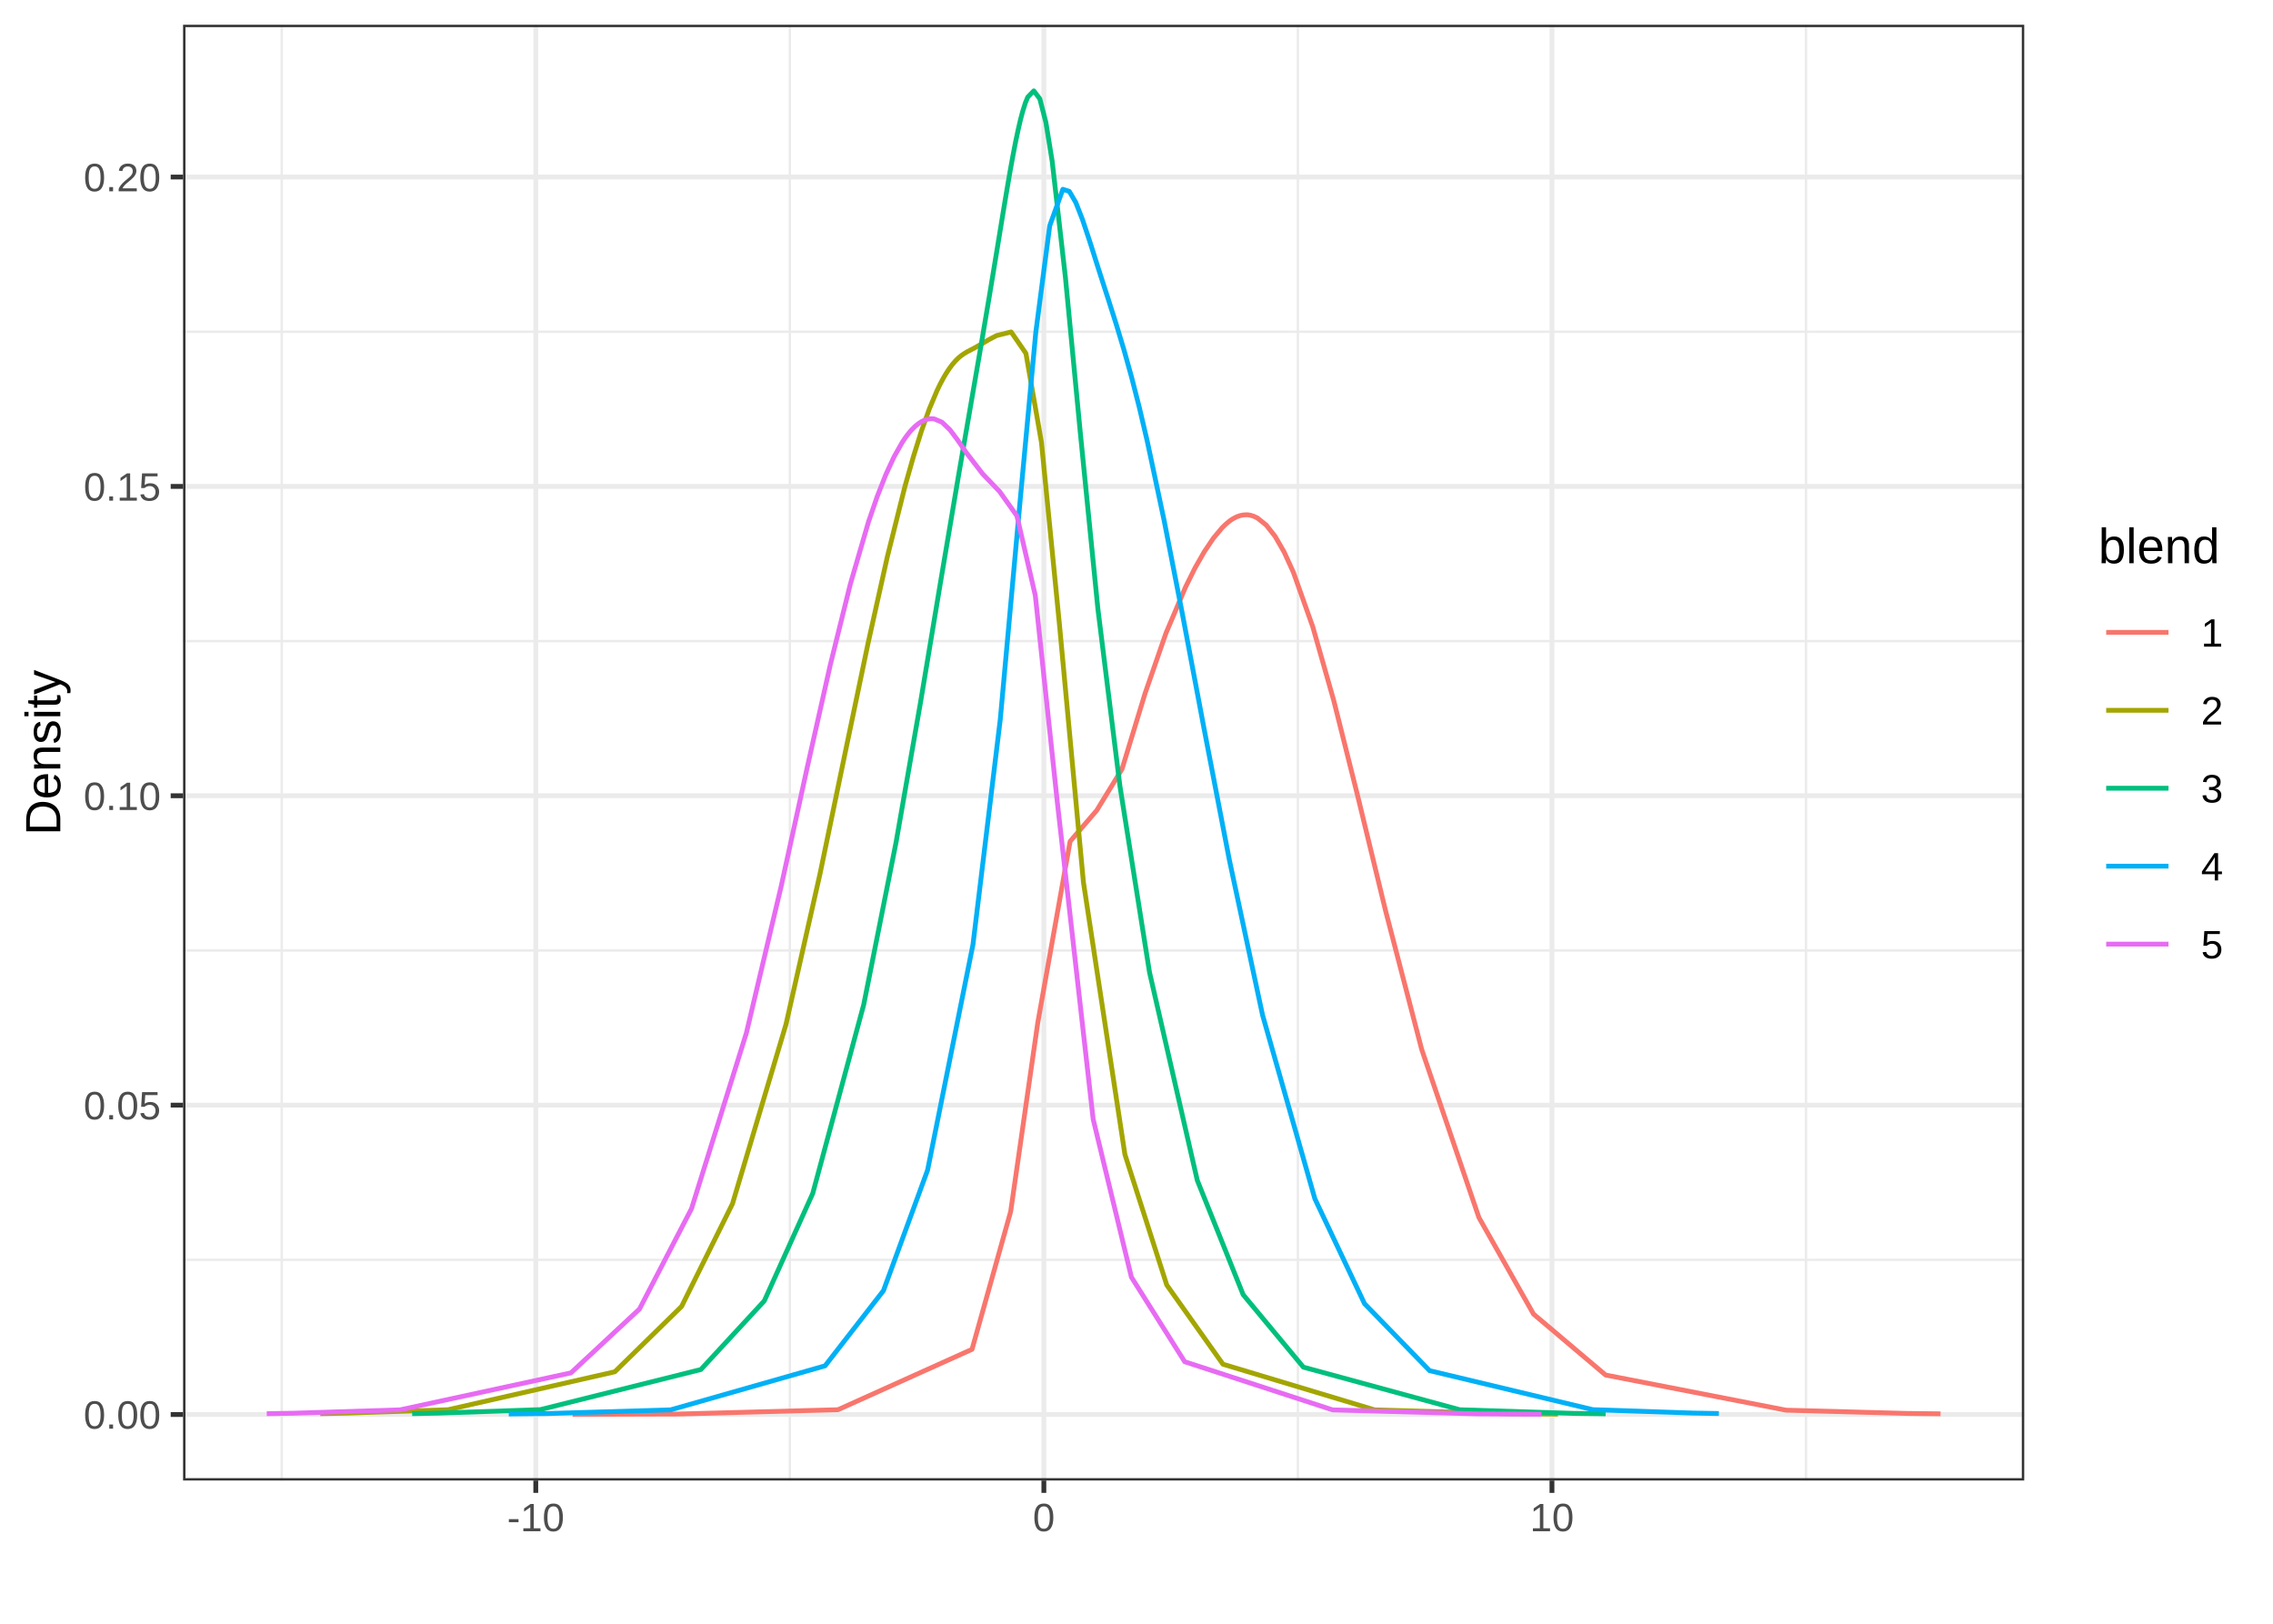
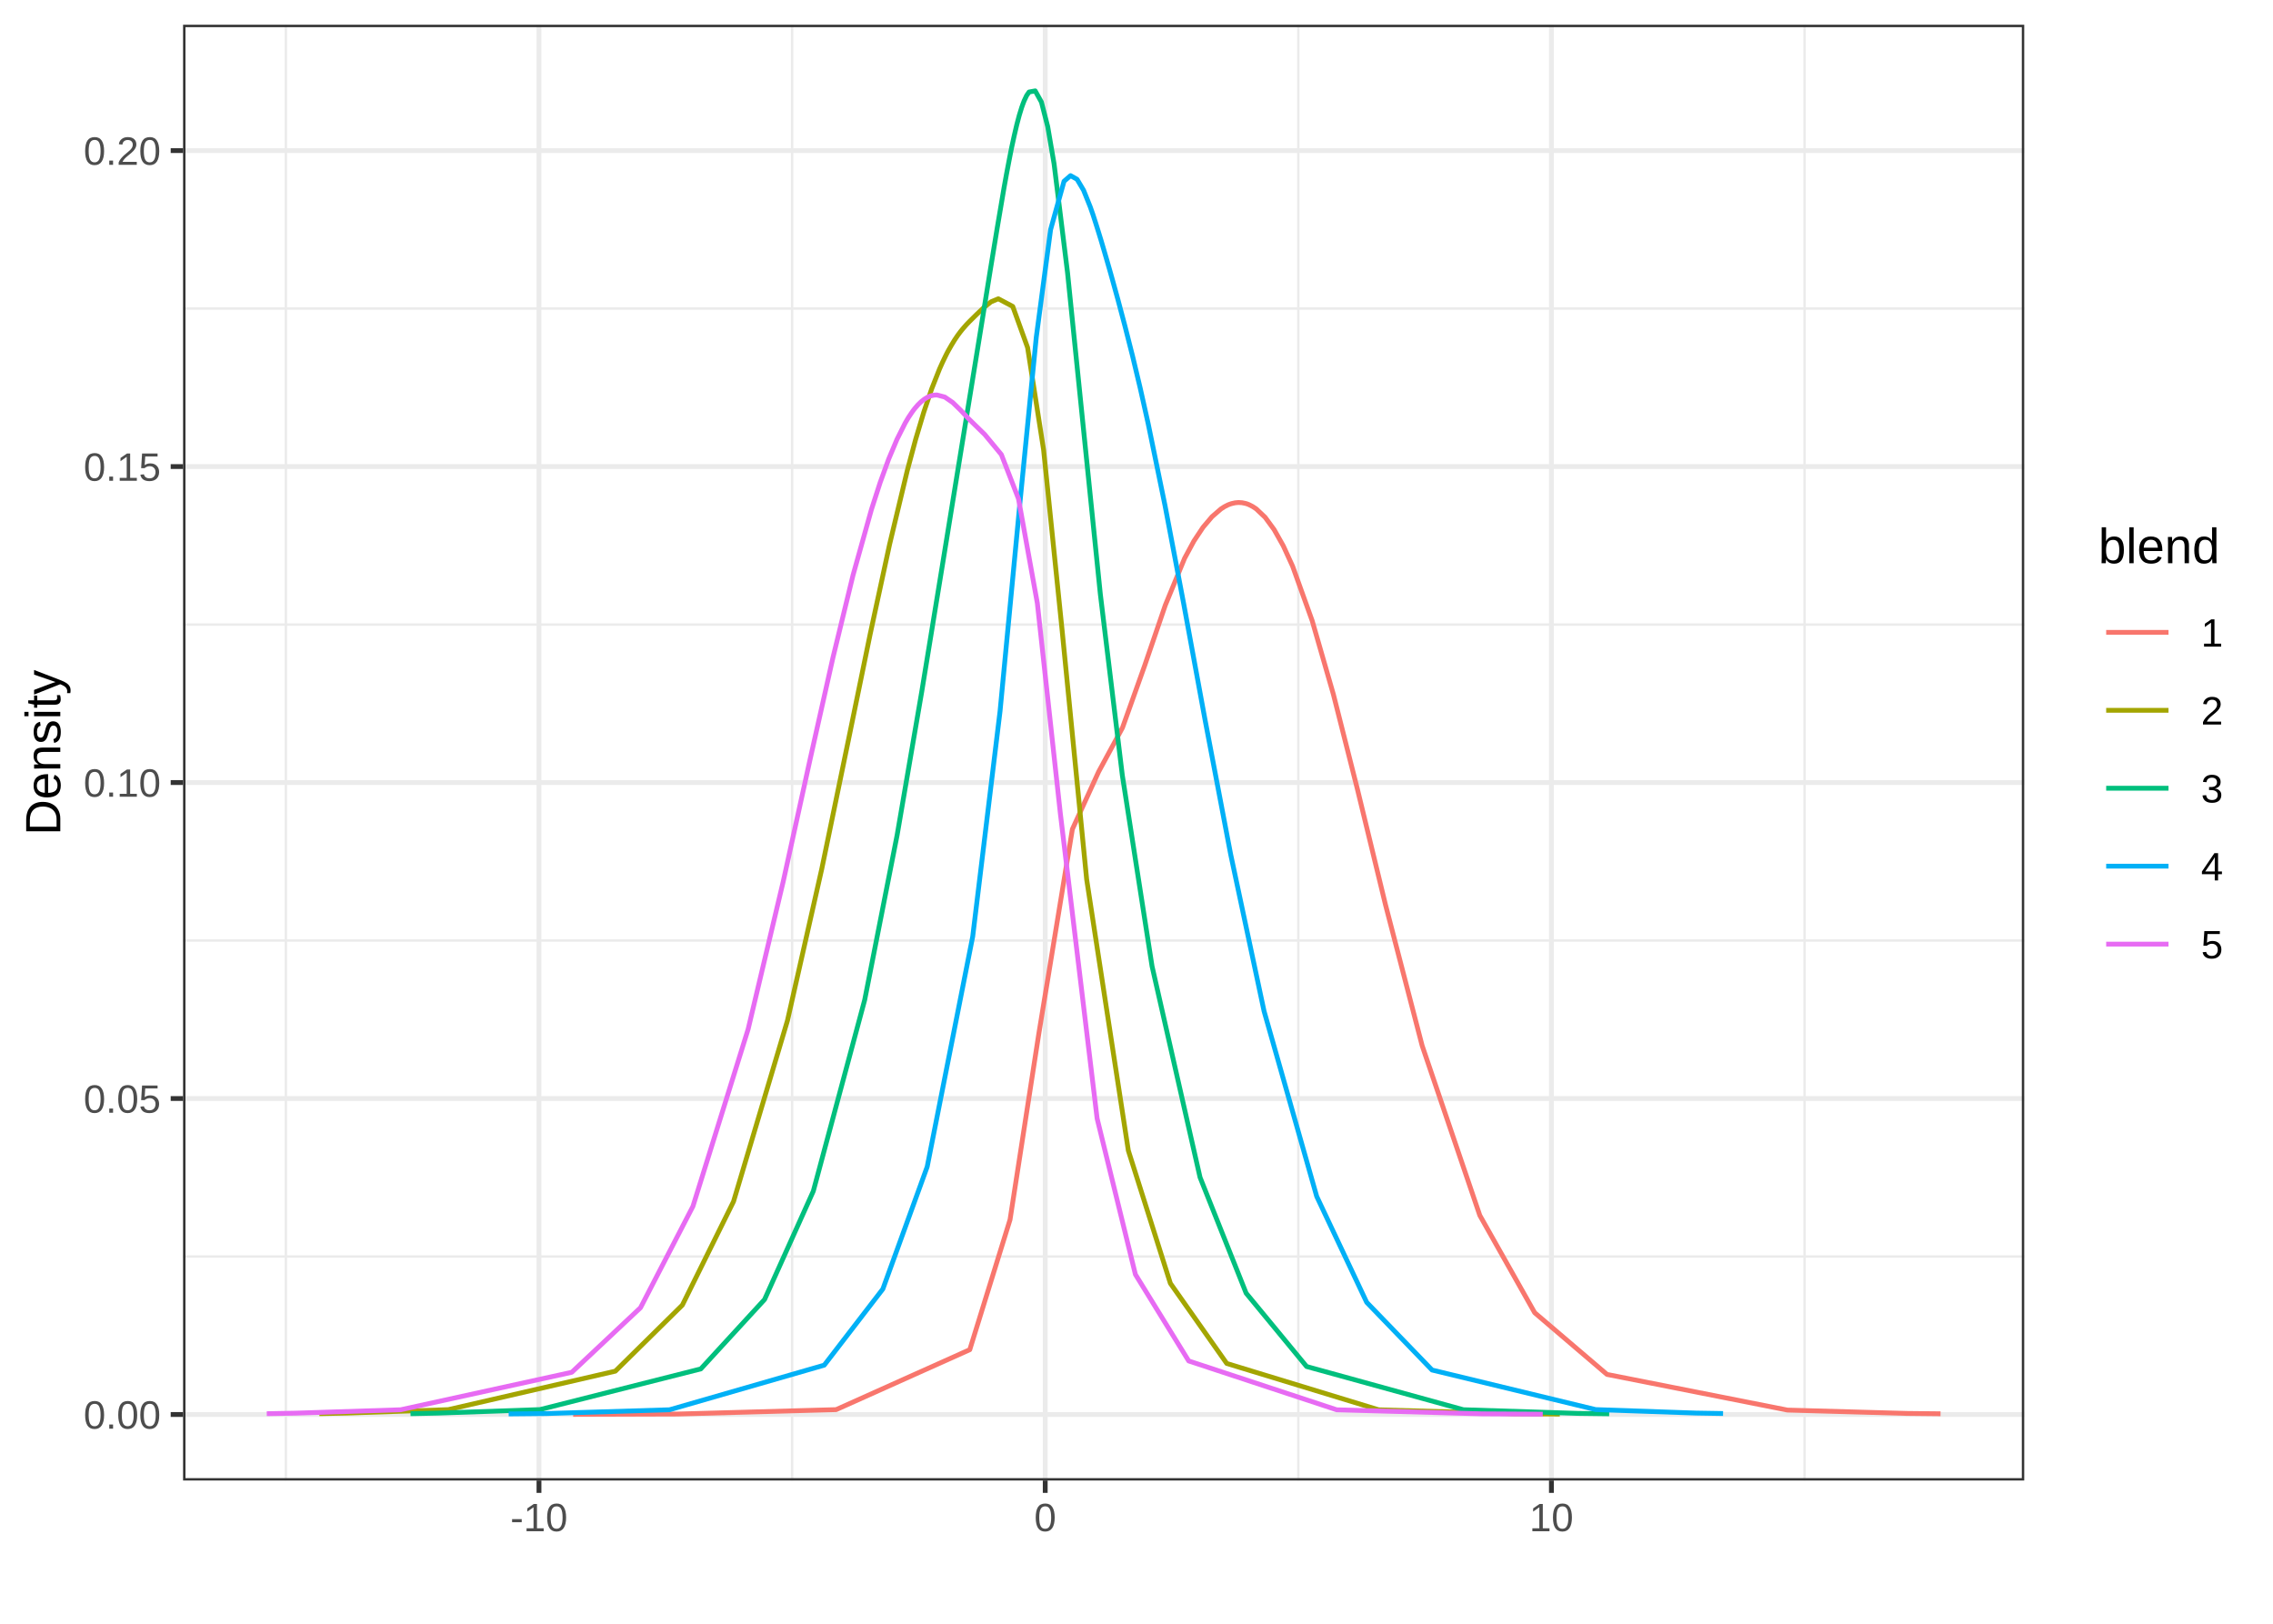
<svg xmlns="http://www.w3.org/2000/svg" class="svglite" width="504.00pt" height="360.00pt" viewBox="0 0 504.00 360.00">
  <defs>
    <style type="text/css">
    .svglite line, .svglite polyline, .svglite polygon, .svglite path, .svglite rect, .svglite circle {
      fill: none;
      stroke: #000000;
      stroke-linecap: round;
      stroke-linejoin: round;
      stroke-miterlimit: 10.00;
    }
    .svglite text {
      white-space: pre;
    }
  </style>
  </defs>
  <rect width="100%" height="100%" style="stroke: none; fill: #FFFFFF;" />
  <defs>
    <clipPath id="cpMC4wMHw1MDQuMDB8MC4wMHwzNjAuMDA=">
      <rect x="0.00" y="0.00" width="504.00" height="360.00" />
    </clipPath>
  </defs>
  <g clip-path="url(#cpMC4wMHw1MDQuMDB8MC4wMHwzNjAuMDA=)">
    <rect x="0.00" y="0.00" width="504.00" height="360.00" style="stroke-width: 1.07; stroke: #FFFFFF; fill: #FFFFFF;" />
  </g>
  <defs>
    <clipPath id="cpNDAuNTl8NDQ4Ljg0fDUuNDh8MzI4LjI1">
      <rect x="40.59" y="5.48" width="408.25" height="322.77" />
    </clipPath>
  </defs>
  <g clip-path="url(#cpNDAuNTl8NDQ4Ljg0fDUuNDh8MzI4LjI1)">
    <rect x="40.59" y="5.48" width="408.25" height="322.77" style="stroke-width: 1.07; stroke: none; fill: #FFFFFF;" />
-     <polyline points="40.59,279.32 448.84,279.32 " style="stroke-width: 0.53; stroke: #EBEBEB; stroke-linecap: butt;" />
-     <polyline points="40.59,210.73 448.84,210.73 " style="stroke-width: 0.53; stroke: #EBEBEB; stroke-linecap: butt;" />
-     <polyline points="40.59,142.14 448.84,142.14 " style="stroke-width: 0.53; stroke: #EBEBEB; stroke-linecap: butt;" />
-     <polyline points="40.59,73.55 448.84,73.55 " style="stroke-width: 0.53; stroke: #EBEBEB; stroke-linecap: butt;" />
-     <polyline points="62.47,328.25 62.47,5.48 " style="stroke-width: 0.53; stroke: #EBEBEB; stroke-linecap: butt;" />
-     <polyline points="175.13,328.25 175.13,5.48 " style="stroke-width: 0.53; stroke: #EBEBEB; stroke-linecap: butt;" />
-     <polyline points="287.79,328.25 287.79,5.48 " style="stroke-width: 0.53; stroke: #EBEBEB; stroke-linecap: butt;" />
-     <polyline points="400.45,328.25 400.45,5.48 " style="stroke-width: 0.53; stroke: #EBEBEB; stroke-linecap: butt;" />
+     <polyline points="40.59,278.58 448.84,278.58 " style="stroke-width: 0.53; stroke: #EBEBEB; stroke-linecap: butt;" />
+     <polyline points="40.59,208.53 448.84,208.53 " style="stroke-width: 0.53; stroke: #EBEBEB; stroke-linecap: butt;" />
+     <polyline points="40.59,138.47 448.84,138.47 " style="stroke-width: 0.53; stroke: #EBEBEB; stroke-linecap: butt;" />
+     <polyline points="40.59,68.41 448.84,68.41 " style="stroke-width: 0.53; stroke: #EBEBEB; stroke-linecap: butt;" />
+     <polyline points="63.39,328.25 63.39,5.48 " style="stroke-width: 0.53; stroke: #EBEBEB; stroke-linecap: butt;" />
+     <polyline points="175.64,328.25 175.64,5.48 " style="stroke-width: 0.53; stroke: #EBEBEB; stroke-linecap: butt;" />
+     <polyline points="287.88,328.25 287.88,5.48 " style="stroke-width: 0.53; stroke: #EBEBEB; stroke-linecap: butt;" />
+     <polyline points="400.13,328.25 400.13,5.48 " style="stroke-width: 0.53; stroke: #EBEBEB; stroke-linecap: butt;" />
    <polyline points="40.59,313.61 448.84,313.61 " style="stroke-width: 1.07; stroke: #EBEBEB; stroke-linecap: butt;" />
-     <polyline points="40.59,245.02 448.84,245.02 " style="stroke-width: 1.07; stroke: #EBEBEB; stroke-linecap: butt;" />
-     <polyline points="40.59,176.43 448.84,176.43 " style="stroke-width: 1.07; stroke: #EBEBEB; stroke-linecap: butt;" />
-     <polyline points="40.59,107.84 448.84,107.84 " style="stroke-width: 1.07; stroke: #EBEBEB; stroke-linecap: butt;" />
-     <polyline points="40.59,39.25 448.84,39.25 " style="stroke-width: 1.07; stroke: #EBEBEB; stroke-linecap: butt;" />
-     <polyline points="118.80,328.25 118.80,5.48 " style="stroke-width: 1.07; stroke: #EBEBEB; stroke-linecap: butt;" />
-     <polyline points="231.46,328.25 231.46,5.48 " style="stroke-width: 1.07; stroke: #EBEBEB; stroke-linecap: butt;" />
-     <polyline points="344.12,328.25 344.12,5.48 " style="stroke-width: 1.07; stroke: #EBEBEB; stroke-linecap: butt;" />
-     <polyline points="126.97,313.58 150.28,313.51 185.81,312.55 215.53,299.16 224.10,268.61 230.11,226.75 237.28,186.54 243.19,179.66 248.79,170.51 253.89,153.77 258.54,140.36 262.88,130.15 264.96,125.95 267.01,122.36 269.02,119.36 271.00,116.99 271.79,116.23 272.57,115.57 272.96,115.29 273.35,115.04 274.13,114.62 274.91,114.33 275.69,114.17 276.46,114.13 276.85,114.16 277.24,114.23 278.02,114.47 278.80,114.84 280.76,116.41 282.74,118.92 284.74,122.40 286.79,126.89 291.08,138.95 295.73,155.29 300.96,176.12 307.18,201.73 315.24,232.68 327.93,269.95 340.03,291.34 356.02,304.86 396.01,312.65 422.73,313.37 430.28,313.46 " style="stroke-width: 1.07; stroke: #F8766D; stroke-linecap: butt;" />
-     <polyline points="71.01,313.42 76.84,313.30 99.35,312.55 136.32,304.14 151.13,289.65 162.41,266.90 174.28,227.11 181.81,193.80 187.61,165.90 192.47,142.66 196.75,123.45 200.66,107.83 202.52,101.28 204.32,95.54 206.07,90.64 207.79,86.56 208.47,85.15 209.15,83.88 209.49,83.29 209.82,82.74 210.49,81.72 211.16,80.82 211.83,80.04 212.49,79.38 212.82,79.10 213.15,78.84 213.81,78.38 214.46,77.99 216.10,77.13 217.74,76.20 219.36,75.25 220.98,74.40 224.21,73.60 227.48,78.35 230.93,98.10 234.91,138.40 240.23,195.57 249.43,255.95 258.71,284.90 271.17,302.46 304.82,312.59 334.71,313.44 345.44,313.52 " style="stroke-width: 1.07; stroke: #A3A500; stroke-linecap: butt;" />
-     <polyline points="91.39,313.42 97.24,313.30 119.81,312.53 155.40,303.64 169.47,288.42 180.21,264.60 191.52,222.72 198.67,186.85 204.12,155.67 208.63,128.58 212.57,105.26 216.11,84.80 217.77,75.17 219.36,65.75 220.89,56.50 222.37,47.45 222.95,43.96 223.52,40.59 223.80,38.96 224.08,37.36 224.64,34.31 225.19,31.46 225.74,28.86 226.28,26.52 226.56,25.46 226.83,24.49 227.36,22.81 227.90,21.51 229.23,20.15 230.56,21.90 231.91,27.15 233.30,35.73 236.23,61.42 239.53,95.83 243.44,134.99 248.33,174.31 254.89,215.59 265.48,261.69 275.65,287.04 289.00,303.11 323.69,312.56 348.95,313.36 356.02,313.45 " style="stroke-width: 1.07; stroke: #00BF7D; stroke-linecap: butt;" />
-     <polyline points="112.81,313.49 121.26,313.40 148.70,312.58 182.94,302.82 195.89,286.15 205.68,259.42 215.74,209.42 221.80,159.46 226.16,111.41 229.67,73.69 232.76,50.05 235.67,41.97 237.10,42.43 238.54,44.89 240.00,48.62 241.47,53.02 242.07,54.88 242.67,56.78 242.97,57.73 243.27,58.68 243.88,60.58 244.49,62.48 245.11,64.40 245.74,66.34 246.05,67.31 246.36,68.30 247.00,70.29 247.64,72.33 249.26,77.71 250.92,83.67 252.63,90.35 254.39,97.84 258.13,115.42 262.26,136.56 266.97,161.51 272.60,190.71 279.95,225.05 291.55,265.78 302.56,289.04 316.99,303.89 353.19,312.54 375.41,313.29 381.13,313.39 " style="stroke-width: 1.07; stroke: #00B0F6; stroke-linecap: butt;" />
-     <polyline points="59.15,313.43 65.31,313.32 88.71,312.58 126.60,304.38 141.79,290.23 153.34,267.96 165.49,229.06 173.20,196.55 179.13,169.52 184.12,147.35 188.54,129.54 192.59,115.65 194.52,110.05 196.40,105.27 198.24,101.29 200.05,98.08 200.77,97.01 201.48,96.06 201.84,95.63 202.20,95.24 202.90,94.54 203.61,93.96 204.31,93.49 205.02,93.15 205.37,93.03 205.72,92.93 206.42,92.83 207.13,92.87 208.88,93.61 210.65,95.31 212.43,97.68 214.24,100.34 217.90,105.08 221.65,108.98 225.48,114.37 229.56,132.01 234.45,177.90 242.39,248.13 250.87,283.16 262.69,301.91 295.49,312.59 327.78,313.47 341.80,313.55 " style="stroke-width: 1.07; stroke: #E76BF3; stroke-linecap: butt;" />
+     <polyline points="40.59,243.55 448.84,243.55 " style="stroke-width: 1.07; stroke: #EBEBEB; stroke-linecap: butt;" />
+     <polyline points="40.59,173.50 448.84,173.50 " style="stroke-width: 1.07; stroke: #EBEBEB; stroke-linecap: butt;" />
+     <polyline points="40.59,103.44 448.84,103.44 " style="stroke-width: 1.07; stroke: #EBEBEB; stroke-linecap: butt;" />
+     <polyline points="40.59,33.39 448.84,33.39 " style="stroke-width: 1.07; stroke: #EBEBEB; stroke-linecap: butt;" />
+     <polyline points="119.51,328.25 119.51,5.48 " style="stroke-width: 1.07; stroke: #EBEBEB; stroke-linecap: butt;" />
+     <polyline points="231.76,328.25 231.76,5.48 " style="stroke-width: 1.07; stroke: #EBEBEB; stroke-linecap: butt;" />
+     <polyline points="344.00,328.25 344.00,5.48 " style="stroke-width: 1.07; stroke: #EBEBEB; stroke-linecap: butt;" />
+     <polyline points="127.09,313.58 150.11,313.51 185.40,312.53 215.03,299.24 223.96,270.41 230.34,229.19 237.78,183.85 243.61,171.09 248.89,161.35 253.84,147.48 258.39,134.17 262.67,123.77 264.73,119.95 266.75,116.91 268.74,114.56 270.71,112.85 271.50,112.34 272.28,111.94 272.67,111.79 273.07,111.66 273.85,111.48 274.63,111.41 275.41,111.46 276.19,111.62 276.58,111.74 276.97,111.90 277.75,112.30 278.54,112.82 280.52,114.69 282.51,117.41 284.54,121.01 286.62,125.55 290.95,137.61 295.65,153.92 300.94,174.79 307.21,200.59 315.34,231.84 328.12,269.46 340.29,291.04 356.32,304.72 396.34,312.63 422.81,313.37 430.28,313.45 " style="stroke-width: 1.07; stroke: #F8766D; stroke-linecap: butt;" />
+     <polyline points="70.81,313.42 76.99,313.29 99.41,312.53 136.44,304.00 151.30,289.35 162.65,266.38 174.61,226.26 182.21,192.66 188.06,164.38 192.95,140.58 197.26,120.66 201.18,104.30 203.03,97.41 204.83,91.39 206.59,86.20 208.31,81.84 208.99,80.32 209.66,78.93 209.99,78.27 210.33,77.64 211.00,76.47 211.66,75.39 212.32,74.41 212.98,73.52 213.31,73.11 213.64,72.72 214.29,71.98 214.94,71.30 216.55,69.71 218.16,68.18 219.76,66.91 221.36,66.24 224.56,67.94 227.85,77.05 231.40,99.72 235.52,139.88 240.95,194.97 250.19,255.09 259.51,284.53 272.01,302.29 305.70,312.57 335.56,313.43 345.86,313.52 " style="stroke-width: 1.07; stroke: #A3A500; stroke-linecap: butt;" />
+     <polyline points="91.02,313.43 97.13,313.30 119.73,312.52 155.39,303.50 169.53,288.11 180.34,264.08 191.73,221.70 198.92,185.17 204.39,153.30 208.92,125.57 212.86,101.32 216.39,79.63 218.04,69.46 219.61,59.70 221.14,50.40 222.61,41.73 223.19,38.51 223.77,35.47 224.05,34.03 224.33,32.64 224.90,30.03 225.45,27.67 226.00,25.59 226.55,23.80 226.83,23.02 227.10,22.32 227.64,21.18 228.18,20.40 229.54,20.15 230.92,22.63 232.31,28.06 233.72,36.29 236.71,60.46 240.06,93.32 243.98,131.71 248.86,171.90 255.45,214.23 266.09,261.03 276.31,286.71 289.72,302.97 324.48,312.55 349.80,313.36 356.81,313.45 " style="stroke-width: 1.07; stroke: #00BF7D; stroke-linecap: butt;" />
+     <polyline points="112.79,313.48 121.00,313.40 148.46,312.56 182.76,302.67 195.76,285.78 205.59,258.68 215.68,207.66 221.75,157.64 226.17,111.32 229.78,74.74 232.95,50.92 235.93,40.19 237.38,38.94 238.82,39.75 240.27,42.19 241.74,45.85 242.34,47.56 242.93,49.39 243.23,50.34 243.53,51.30 244.14,53.28 244.74,55.32 245.35,57.41 245.97,59.56 246.28,60.65 246.59,61.76 247.21,64.00 247.85,66.31 249.46,72.37 251.12,78.91 252.82,86.03 254.58,93.89 258.33,112.11 262.47,133.89 267.19,159.54 272.87,189.37 280.28,224.16 291.96,265.26 303.04,288.74 317.54,303.75 353.81,312.52 375.99,313.29 382.06,313.39 " style="stroke-width: 1.07; stroke: #00B0F6; stroke-linecap: butt;" />
+     <polyline points="59.15,313.43 65.58,313.31 88.84,312.56 126.78,304.25 142.02,289.93 153.65,267.45 165.88,228.20 173.66,195.47 179.65,168.24 184.69,145.81 189.14,127.54 193.22,112.98 195.16,106.98 197.04,101.80 198.89,97.41 200.70,93.81 201.41,92.60 202.13,91.52 202.48,91.03 202.83,90.57 203.54,89.75 204.25,89.06 204.95,88.51 205.65,88.08 206.00,87.91 206.35,87.78 207.05,87.61 207.75,87.57 209.49,88.03 211.25,89.24 213.01,90.95 214.79,92.86 218.36,96.34 222.04,100.79 225.83,110.58 230.01,133.71 235.10,180.23 243.27,247.99 251.76,282.56 263.58,301.74 296.40,312.57 328.60,313.46 342.08,313.54 " style="stroke-width: 1.07; stroke: #E76BF3; stroke-linecap: butt;" />
    <rect x="40.59" y="5.48" width="408.25" height="322.77" style="stroke-width: 1.07; stroke: #333333;" />
  </g>
  <g clip-path="url(#cpMC4wMHw1MDQuMDB8MC4wMHwzNjAuMDA=)">
    <text x="35.66" y="316.76" text-anchor="end" style="font-size: 8.80px;fill: #4D4D4D; font-family: &quot;Arial&quot;;" textLength="17.13px" lengthAdjust="spacingAndGlyphs">0.00</text>
-     <text x="35.66" y="248.18" text-anchor="end" style="font-size: 8.80px;fill: #4D4D4D; font-family: &quot;Arial&quot;;" textLength="17.13px" lengthAdjust="spacingAndGlyphs">0.05</text>
-     <text x="35.66" y="179.59" text-anchor="end" style="font-size: 8.80px;fill: #4D4D4D; font-family: &quot;Arial&quot;;" textLength="17.13px" lengthAdjust="spacingAndGlyphs">0.10</text>
-     <text x="35.66" y="111.00" text-anchor="end" style="font-size: 8.80px;fill: #4D4D4D; font-family: &quot;Arial&quot;;" textLength="17.13px" lengthAdjust="spacingAndGlyphs">0.15</text>
-     <text x="35.66" y="42.41" text-anchor="end" style="font-size: 8.80px;fill: #4D4D4D; font-family: &quot;Arial&quot;;" textLength="17.13px" lengthAdjust="spacingAndGlyphs">0.20</text>
+     <text x="35.66" y="246.71" text-anchor="end" style="font-size: 8.80px;fill: #4D4D4D; font-family: &quot;Arial&quot;;" textLength="17.13px" lengthAdjust="spacingAndGlyphs">0.05</text>
+     <text x="35.66" y="176.65" text-anchor="end" style="font-size: 8.80px;fill: #4D4D4D; font-family: &quot;Arial&quot;;" textLength="17.13px" lengthAdjust="spacingAndGlyphs">0.10</text>
+     <text x="35.66" y="106.60" text-anchor="end" style="font-size: 8.80px;fill: #4D4D4D; font-family: &quot;Arial&quot;;" textLength="17.13px" lengthAdjust="spacingAndGlyphs">0.15</text>
+     <text x="35.66" y="36.54" text-anchor="end" style="font-size: 8.80px;fill: #4D4D4D; font-family: &quot;Arial&quot;;" textLength="17.13px" lengthAdjust="spacingAndGlyphs">0.20</text>
    <polyline points="37.85,313.61 40.59,313.61 " style="stroke-width: 1.07; stroke: #333333; stroke-linecap: butt;" />
-     <polyline points="37.85,245.02 40.59,245.02 " style="stroke-width: 1.07; stroke: #333333; stroke-linecap: butt;" />
-     <polyline points="37.85,176.43 40.59,176.43 " style="stroke-width: 1.07; stroke: #333333; stroke-linecap: butt;" />
-     <polyline points="37.85,107.84 40.59,107.84 " style="stroke-width: 1.07; stroke: #333333; stroke-linecap: butt;" />
-     <polyline points="37.85,39.25 40.59,39.25 " style="stroke-width: 1.07; stroke: #333333; stroke-linecap: butt;" />
-     <polyline points="118.80,330.99 118.80,328.25 " style="stroke-width: 1.07; stroke: #333333; stroke-linecap: butt;" />
-     <polyline points="231.46,330.99 231.46,328.25 " style="stroke-width: 1.07; stroke: #333333; stroke-linecap: butt;" />
-     <polyline points="344.12,330.99 344.12,328.25 " style="stroke-width: 1.07; stroke: #333333; stroke-linecap: butt;" />
-     <text x="118.80" y="339.49" text-anchor="middle" style="font-size: 8.80px;fill: #4D4D4D; font-family: &quot;Arial&quot;;" textLength="12.72px" lengthAdjust="spacingAndGlyphs">-10</text>
-     <text x="231.46" y="339.49" text-anchor="middle" style="font-size: 8.80px;fill: #4D4D4D; font-family: &quot;Arial&quot;;" textLength="4.90px" lengthAdjust="spacingAndGlyphs">0</text>
-     <text x="344.12" y="339.49" text-anchor="middle" style="font-size: 8.80px;fill: #4D4D4D; font-family: &quot;Arial&quot;;" textLength="9.79px" lengthAdjust="spacingAndGlyphs">10</text>
+     <polyline points="37.85,243.55 40.59,243.55 " style="stroke-width: 1.07; stroke: #333333; stroke-linecap: butt;" />
+     <polyline points="37.85,173.50 40.59,173.50 " style="stroke-width: 1.07; stroke: #333333; stroke-linecap: butt;" />
+     <polyline points="37.85,103.44 40.59,103.44 " style="stroke-width: 1.07; stroke: #333333; stroke-linecap: butt;" />
+     <polyline points="37.85,33.39 40.59,33.39 " style="stroke-width: 1.07; stroke: #333333; stroke-linecap: butt;" />
+     <polyline points="119.51,330.99 119.51,328.25 " style="stroke-width: 1.07; stroke: #333333; stroke-linecap: butt;" />
+     <polyline points="231.76,330.99 231.76,328.25 " style="stroke-width: 1.07; stroke: #333333; stroke-linecap: butt;" />
+     <polyline points="344.00,330.99 344.00,328.25 " style="stroke-width: 1.07; stroke: #333333; stroke-linecap: butt;" />
+     <text x="119.51" y="339.49" text-anchor="middle" style="font-size: 8.80px;fill: #4D4D4D; font-family: &quot;Arial&quot;;" textLength="12.72px" lengthAdjust="spacingAndGlyphs">-10</text>
+     <text x="231.76" y="339.49" text-anchor="middle" style="font-size: 8.80px;fill: #4D4D4D; font-family: &quot;Arial&quot;;" textLength="4.90px" lengthAdjust="spacingAndGlyphs">0</text>
+     <text x="344.00" y="339.49" text-anchor="middle" style="font-size: 8.80px;fill: #4D4D4D; font-family: &quot;Arial&quot;;" textLength="9.79px" lengthAdjust="spacingAndGlyphs">10</text>
    <text transform="translate(13.37,166.87) rotate(-90)" text-anchor="middle" style="font-size: 11.00px; font-family: &quot;Arial&quot;;" textLength="36.68px" lengthAdjust="spacingAndGlyphs">Density</text>
    <rect x="459.80" y="110.29" width="38.72" height="113.16" style="stroke-width: 1.07; stroke: none; fill: #FFFFFF;" />
    <text x="465.28" y="124.87" style="font-size: 11.00px; font-family: &quot;Arial&quot;;" textLength="26.92px" lengthAdjust="spacingAndGlyphs">blend</text>
    <rect x="465.28" y="131.56" width="17.28" height="17.28" style="stroke-width: 1.07; stroke: none; fill: #FFFFFF;" />
    <line x1="467.01" y1="140.20" x2="480.83" y2="140.20" style="stroke-width: 1.07; stroke: #F8766D; stroke-linecap: butt;" />
    <rect x="465.28" y="148.84" width="17.28" height="17.28" style="stroke-width: 1.07; stroke: none; fill: #FFFFFF;" />
    <line x1="467.01" y1="157.48" x2="480.83" y2="157.48" style="stroke-width: 1.07; stroke: #A3A500; stroke-linecap: butt;" />
    <rect x="465.28" y="166.12" width="17.28" height="17.28" style="stroke-width: 1.07; stroke: none; fill: #FFFFFF;" />
    <line x1="467.01" y1="174.76" x2="480.83" y2="174.76" style="stroke-width: 1.07; stroke: #00BF7D; stroke-linecap: butt;" />
    <rect x="465.28" y="183.40" width="17.28" height="17.28" style="stroke-width: 1.07; stroke: none; fill: #FFFFFF;" />
    <line x1="467.01" y1="192.04" x2="480.83" y2="192.04" style="stroke-width: 1.07; stroke: #00B0F6; stroke-linecap: butt;" />
    <rect x="465.28" y="200.68" width="17.28" height="17.28" style="stroke-width: 1.07; stroke: none; fill: #FFFFFF;" />
    <line x1="467.01" y1="209.32" x2="480.83" y2="209.32" style="stroke-width: 1.07; stroke: #E76BF3; stroke-linecap: butt;" />
    <text x="488.04" y="143.36" style="font-size: 8.80px; font-family: &quot;Arial&quot;;" textLength="4.90px" lengthAdjust="spacingAndGlyphs">1</text>
    <text x="488.04" y="160.64" style="font-size: 8.80px; font-family: &quot;Arial&quot;;" textLength="4.90px" lengthAdjust="spacingAndGlyphs">2</text>
    <text x="488.04" y="177.92" style="font-size: 8.80px; font-family: &quot;Arial&quot;;" textLength="4.90px" lengthAdjust="spacingAndGlyphs">3</text>
    <text x="488.04" y="195.20" style="font-size: 8.80px; font-family: &quot;Arial&quot;;" textLength="4.90px" lengthAdjust="spacingAndGlyphs">4</text>
    <text x="488.04" y="212.48" style="font-size: 8.80px; font-family: &quot;Arial&quot;;" textLength="4.90px" lengthAdjust="spacingAndGlyphs">5</text>
  </g>
</svg>
